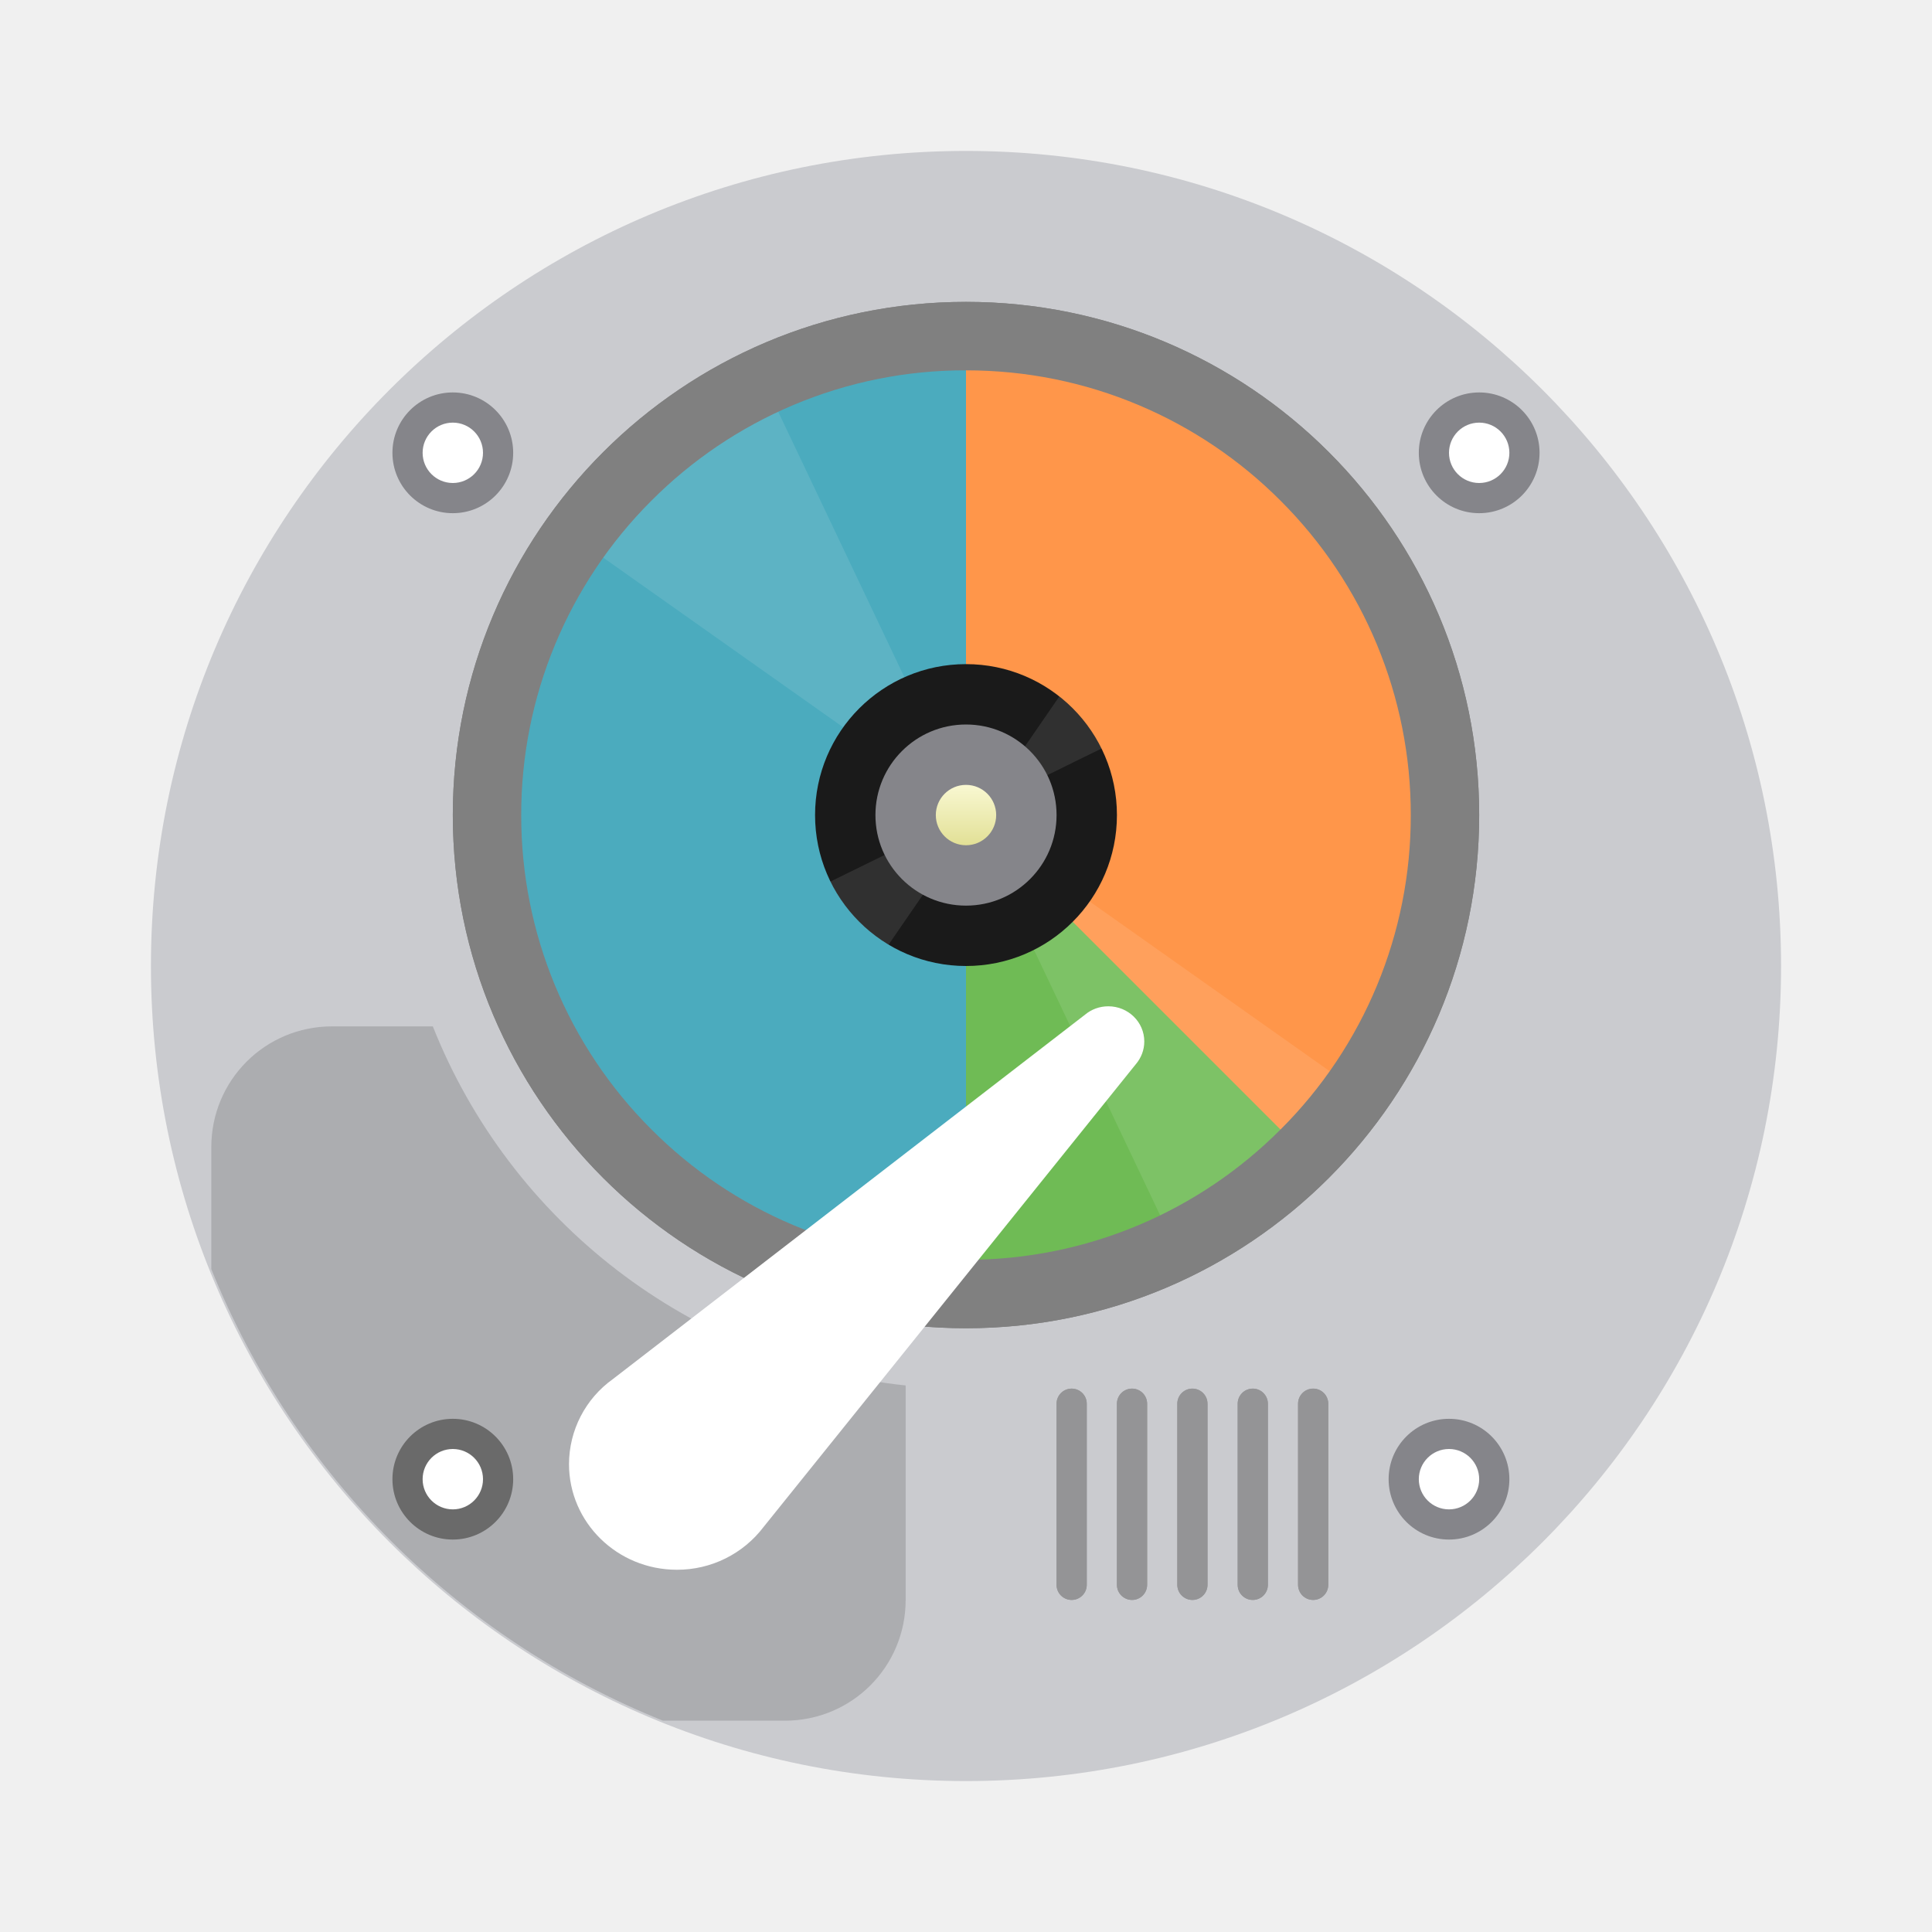
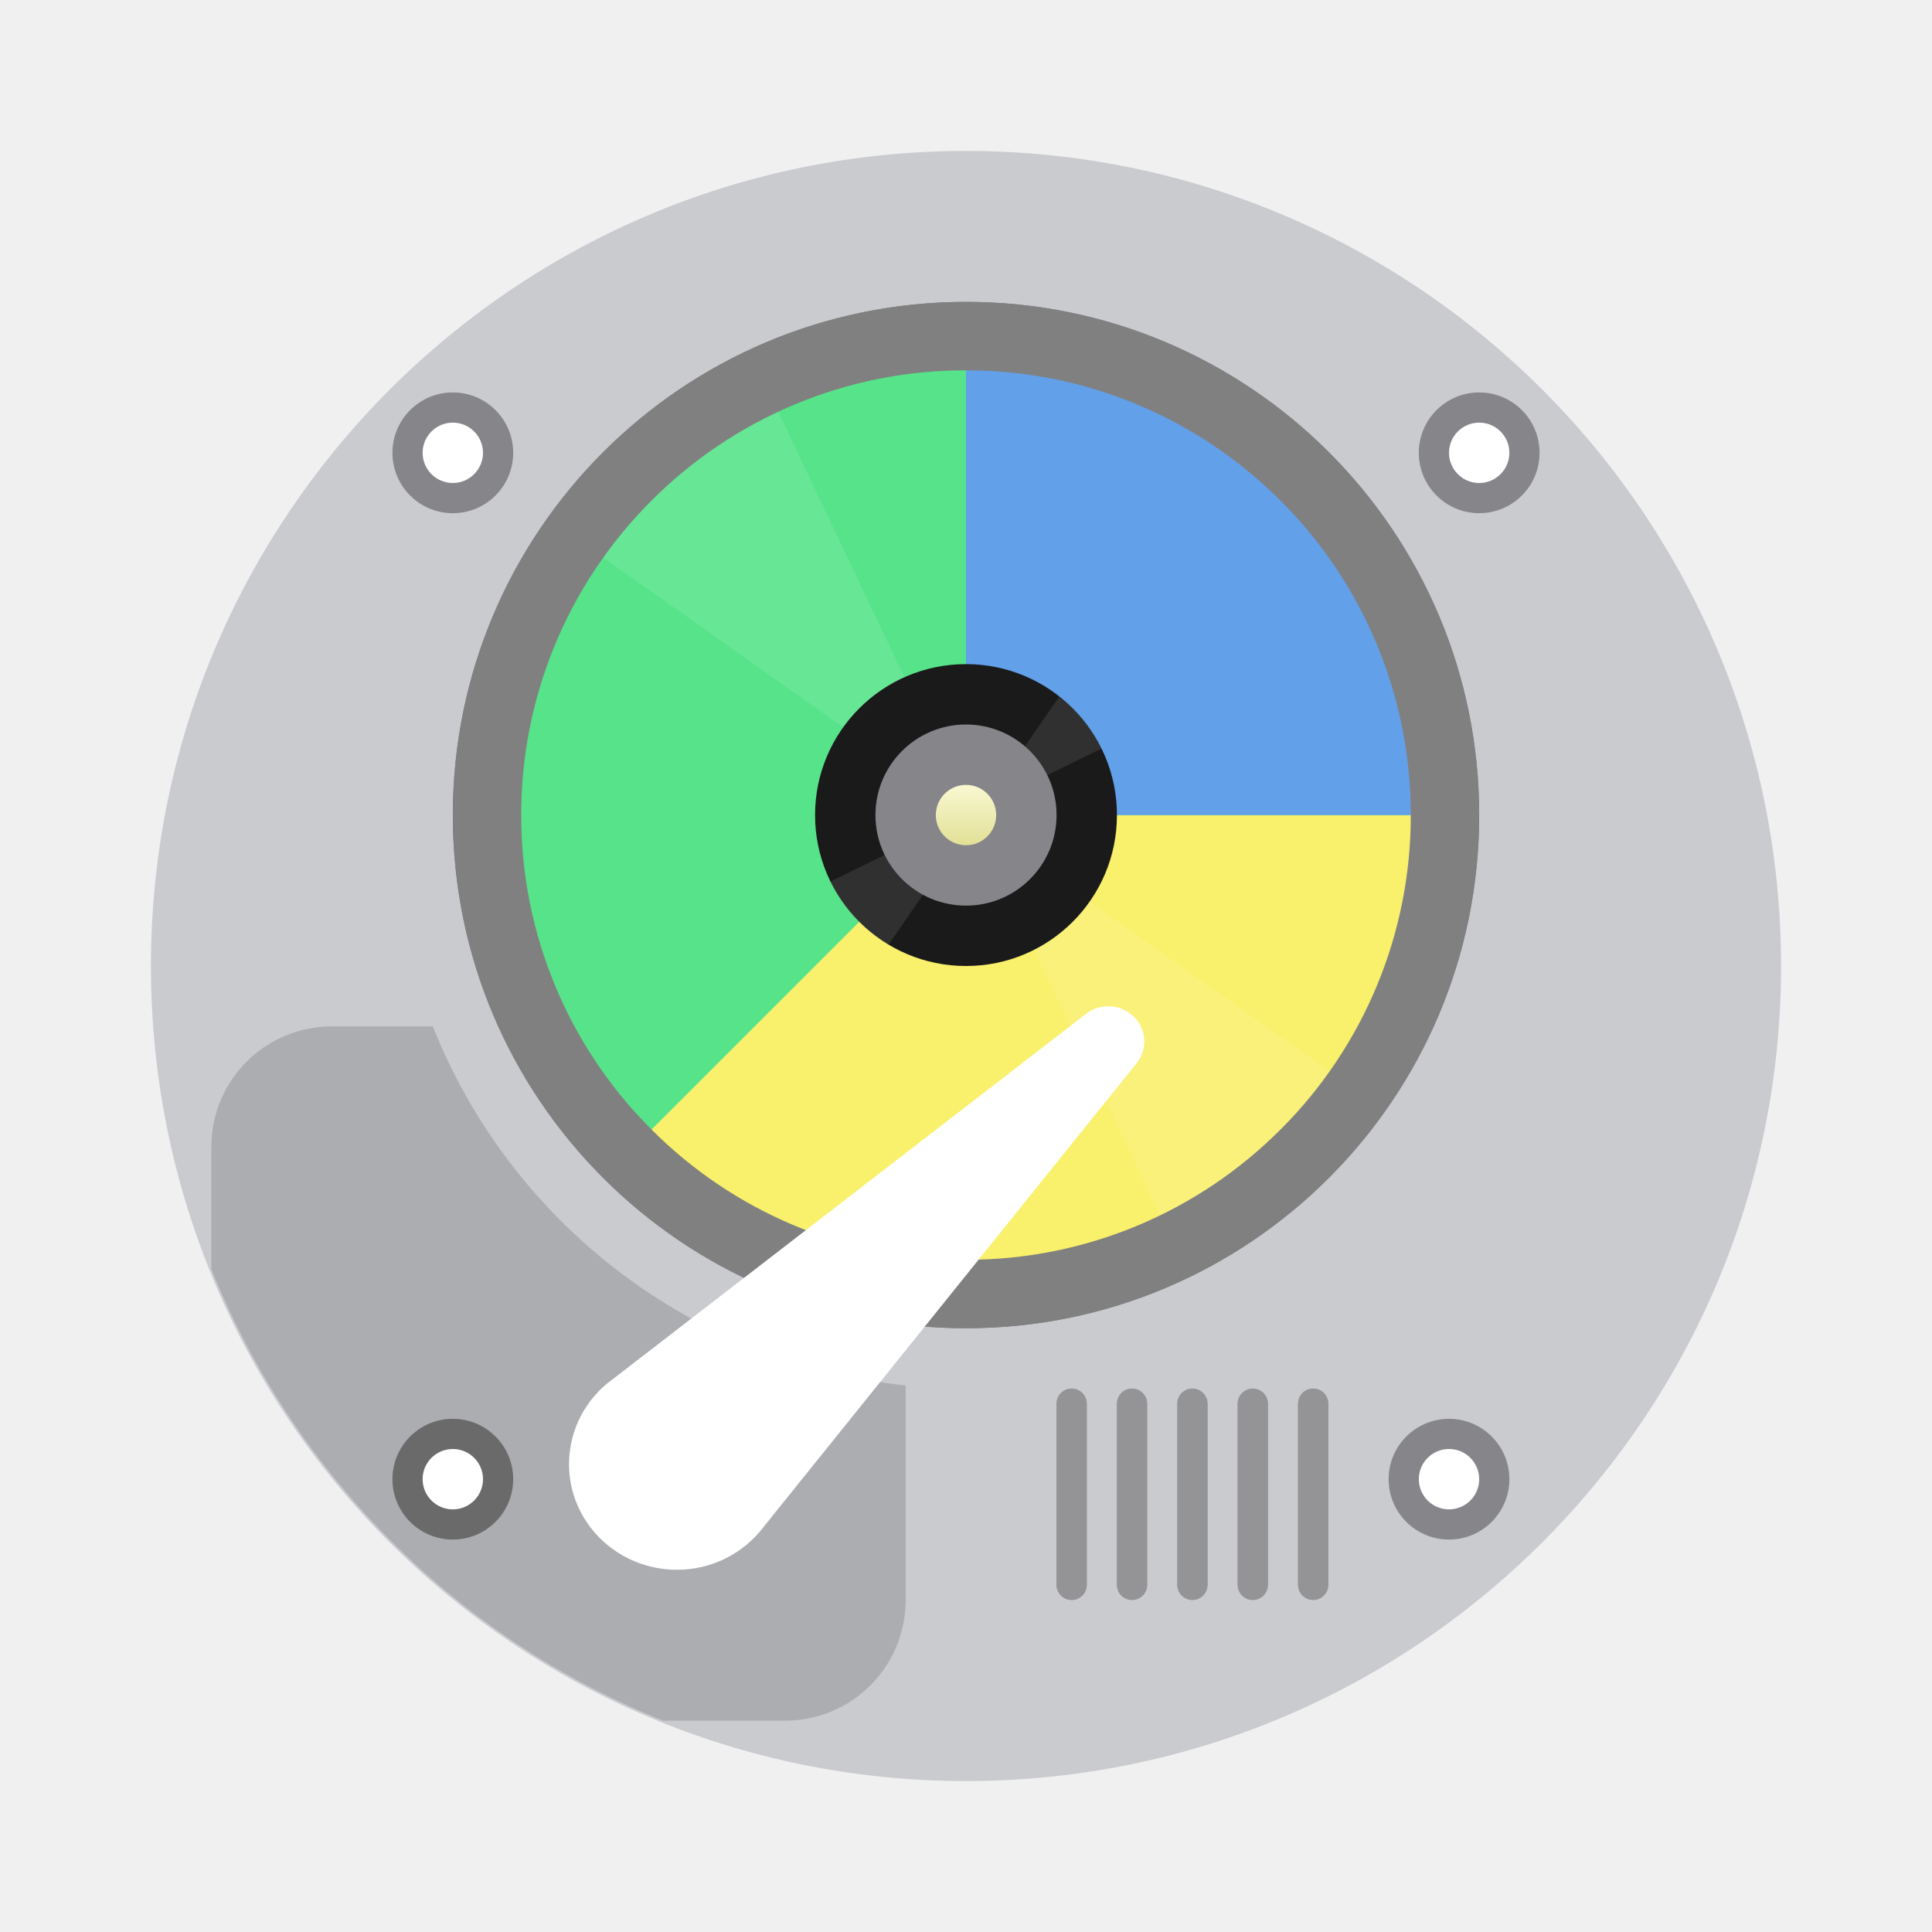
<svg xmlns="http://www.w3.org/2000/svg" xmlns:xlink="http://www.w3.org/1999/xlink" width="64" height="64" version="1.1" id="svg24">
  <defs id="defs2">
    <path id="a" d="M5 10A5 5 0 1 1 5 0a5 5 0 0 1 0 10" />
    <path id="b" d="M2.429 9.29A5 5 0 0 1 .507 7.196l8.979-4.408a5 5 0 0 0-1.399-1.722z" />
    <linearGradient id="c" x1="5" x2="5" y1="6" y2="4" gradientTransform="translate(27 22)" gradientUnits="userSpaceOnUse">
      <stop offset="0" stop-color="#E2E096" id="stop1" />
      <stop offset="1" stop-color="#F9F8D2" id="stop2" />
    </linearGradient>
  </defs>
  <g transform="translate(-54.576)" id="g13">
    <circle cx="86.576" cy="32" r="27" fill="#cacbcf" style="paint-order:stroke fill markers" id="circle2" />
    <path fill="#85858a" d="M105.576 15a2 2 0 1 1-4 0 2 2 0 0 1 4 0" id="path2" />
    <path fill="#fff" d="M104.576 15a1 1 0 1 0-2 0 1 1 0 0 0 2 0" id="path3" />
    <path fill="#85858a" d="M71.576 15a2 2 0 1 1-4 0 2 2 0 0 1 4 0" id="path4" />
    <path fill="#fff" d="M70.576 15a1 1 0 1 0-2 0 1 1 0 0 0 2 0" id="path5" />
    <g fill="#949496" fill-rule="evenodd" transform="matrix(-1 0 0 1 98.576 46)" id="g9">
      <rect width="1" height="7" rx=".5" id="rect5" />
      <rect width="1" height="7" x="2" rx=".5" id="rect6" />
      <rect width="1" height="7" x="4" rx=".5" id="rect7" />
      <rect width="1" height="7" x="6" rx=".5" id="rect8" />
      <rect width="1" height="7" x="8" rx=".5" id="rect9" />
    </g>
    <path fill="#85858a" d="M104.576 49a2 2 0 1 1-4 0 2 2 0 0 1 4 0" id="path9" />
    <path fill="#fff" d="M103.576 49a1 1 0 1 0-2 0 1 1 0 0 0 2 0" id="path10" />
    <path d="M65.576 34c-2.216 0-4 1.784-4 4v4.04A27 27 0 0 0 76.537 57h4.04c2.215 0 4-1.784 4-4v-7.105c-7.147-.748-13.11-5.46-15.663-11.895z" opacity=".15" style="paint-order:stroke fill markers" id="path11" />
    <path fill="#6a6a6a" d="M71.576 49a2 2 0 1 1-4 0 2 2 0 0 1 4 0" id="path12" />
    <path fill="#fff" d="M70.576 49a1 1 0 1 0-2 0 1 1 0 0 0 2 0" id="path13" />
  </g>
  <path fill="#49494c" fill-rule="evenodd" d="M48 27.122C48 35.837 40.837 43 32 43s-16-7.163-16-15.878C16 18.164 23.163 11 32 11s16 7.164 16 16.122" id="path14" />
  <path fill="#49494c" fill-rule="evenodd" d="M48 27.122C48 35.837 40.837 43 32 43s-16-7.163-16-15.878C16 18.164 23.163 11 32 11s16 7.164 16 16.122" id="path15" />
  <path fill="gray" d="M32 10c-9.388 0-17 7.61-17 17 0 9.388 7.612 17 17 17s17-7.612 17-17c0-9.39-7.612-17-17-17m10.417 27.418a14.7 14.7 0 0 1-4.683 3.159A14.65 14.65 0 0 1 32 41.732c-1.99 0-3.92-.388-5.734-1.155a14.7 14.7 0 0 1-4.683-3.16A14.67 14.67 0 0 1 17.266 27a14.68 14.68 0 0 1 4.316-10.417 14.7 14.7 0 0 1 4.684-3.16A14.6 14.6 0 0 1 32 12.268c1.99 0 3.92.39 5.734 1.157a14.7 14.7 0 0 1 4.683 3.158A14.68 14.68 0 0 1 46.734 27a14.67 14.67 0 0 1-4.316 10.418z" id="path16" />
  <g fill="#949496" fill-rule="evenodd" transform="matrix(-1 0 0 1 44 46)" id="g20">
    <rect width="1" height="7" rx=".5" id="rect16" />
    <rect width="1" height="7" x="2" rx=".5" id="rect17" />
    <rect width="1" height="7" x="4" rx=".5" id="rect18" />
    <rect width="1" height="7" x="6" rx=".5" id="rect19" />
    <rect width="1" height="7" x="8" rx=".5" id="rect20" />
  </g>
-   <g id="g1" transform="matrix(1.333333,0,0,1.333333,-86.66666,1.666667)">
-     <circle cx="89" cy="19" r="12" fill="#ff964a" paint-order="markers stroke fill" id="circle11" />
-     <path fill="#6fbb55" d="m 80.515,10.515 a 12,12 0 0 0 0,16.97 12,12 0 0 0 16.97,0 z" paint-order="markers stroke fill" id="path12-7" />
-     <path fill="#4babbe" d="M 89,7 A 12,12 0 0 0 77,19 12,12 0 0 0 89,31 Z" paint-order="markers stroke fill" id="path13-5" />
+   <g id="g7" transform="matrix(1.883028,0,0,1.80837,-144,47.44053)">
+     <ellipse style="fill:#57e389;fill-opacity:1;fill-rule:evenodd" id="path6-2" transform="scale(1,-1)" cx="93.466" cy="11.303" rx="8.497" ry="8.848" />
+     <path style="fill:#f9f06b;fill-opacity:1;fill-rule:evenodd" id="path6-5" d="m 101.963,-11.303 a 8.497,8.848 0 0 1 -5.245,8.174 8.497,8.848 0 0 1 -9.26,-1.918 l 6.008,-6.256 z" />
+     <path style="fill:#62a0ea;fill-opacity:1;fill-rule:evenodd" id="path6" d="m 101.963,11.303 a 8.497,8.848 0 0 1 -8.497,8.848 v -8.848 z" transform="scale(1,-1)" />
  </g>
  <circle cx="32" cy="27" r="2" fill="#fff" style="paint-order:markers stroke fill" id="circle20" />
  <g fill-rule="evenodd" id="g22">
    <path fill="#fff" d="M18.292 17.277 25 12l14.387 30.27 6.486-5.495Z" opacity=".1" id="path20" />
    <use xlink:href="#a" width="100%" height="100%" fill="#1a1a1a" transform="translate(27 22)" id="use20" />
    <use xlink:href="#b" width="100%" height="100%" fill="#fff" opacity=".1" transform="translate(27.003 22.007)" id="use21" />
    <path fill="#85858a" d="M32 30a3 3 0 1 1 0-6 3 3 0 0 1 0 6" id="path21" />
    <path fill="url(#c)" d="M33 27a1 1 0 1 1-2 0 1 1 0 0 1 2 0" id="path22" />
  </g>
  <path fill="gray" d="M32 10c-9.388 0-17 7.61-17 17 0 9.388 7.612 17 17 17s17-7.612 17-17c0-9.39-7.612-17-17-17m10.417 27.418a14.7 14.7 0 0 1-4.683 3.159A14.65 14.65 0 0 1 32 41.732c-1.99 0-3.92-.388-5.734-1.155a14.7 14.7 0 0 1-4.683-3.16A14.67 14.67 0 0 1 17.266 27a14.68 14.68 0 0 1 4.316-10.417 14.7 14.7 0 0 1 4.684-3.16A14.6 14.6 0 0 1 32 12.268c1.99 0 3.92.39 5.734 1.157a14.7 14.7 0 0 1 4.683 3.158A14.68 14.68 0 0 1 46.734 27a14.67 14.67 0 0 1-4.316 10.418z" id="path23" />
  <path fill="#fff" d="m25.298 50.578 12.326-15.323c.176-.205.282-.468.282-.755 0-.643-.533-1.165-1.191-1.165-.293 0-.562.102-.77.276L20.301 45.685a3.47 3.47 0 0 0-1.452 2.815c0 1.935 1.6 3.5 3.574 3.5a3.59 3.59 0 0 0 2.875-1.422" id="path24" />
</svg>
